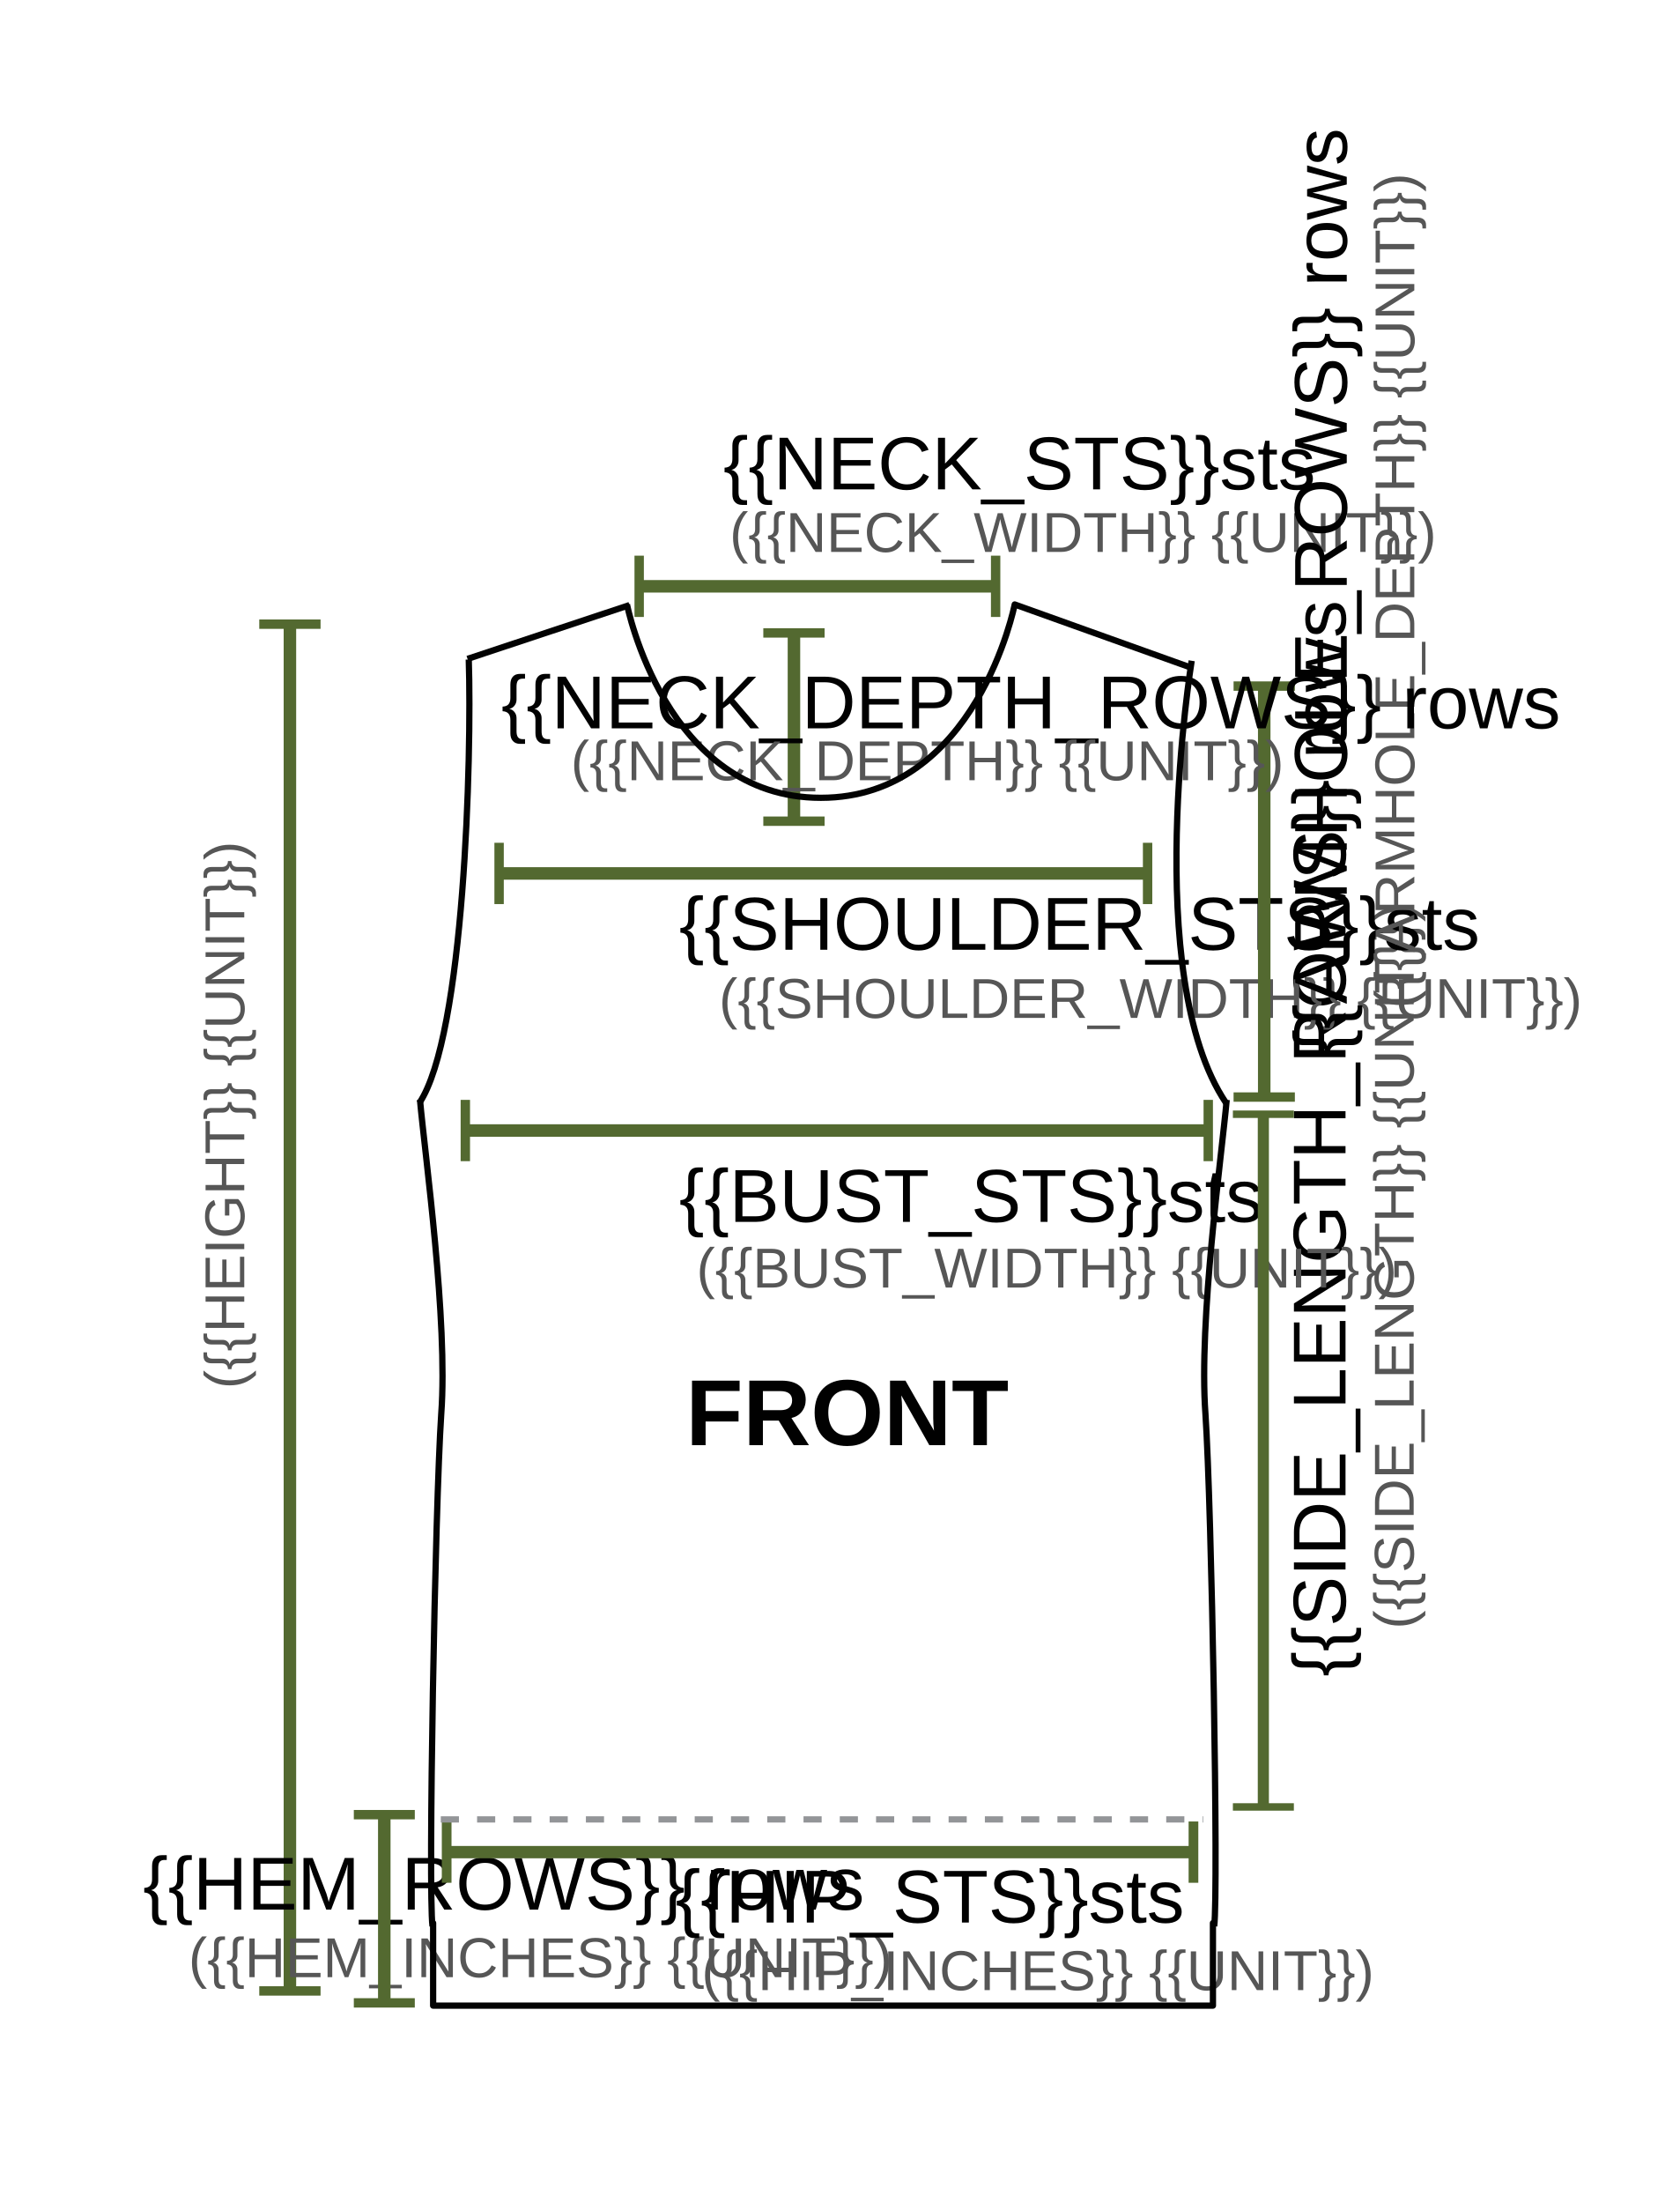
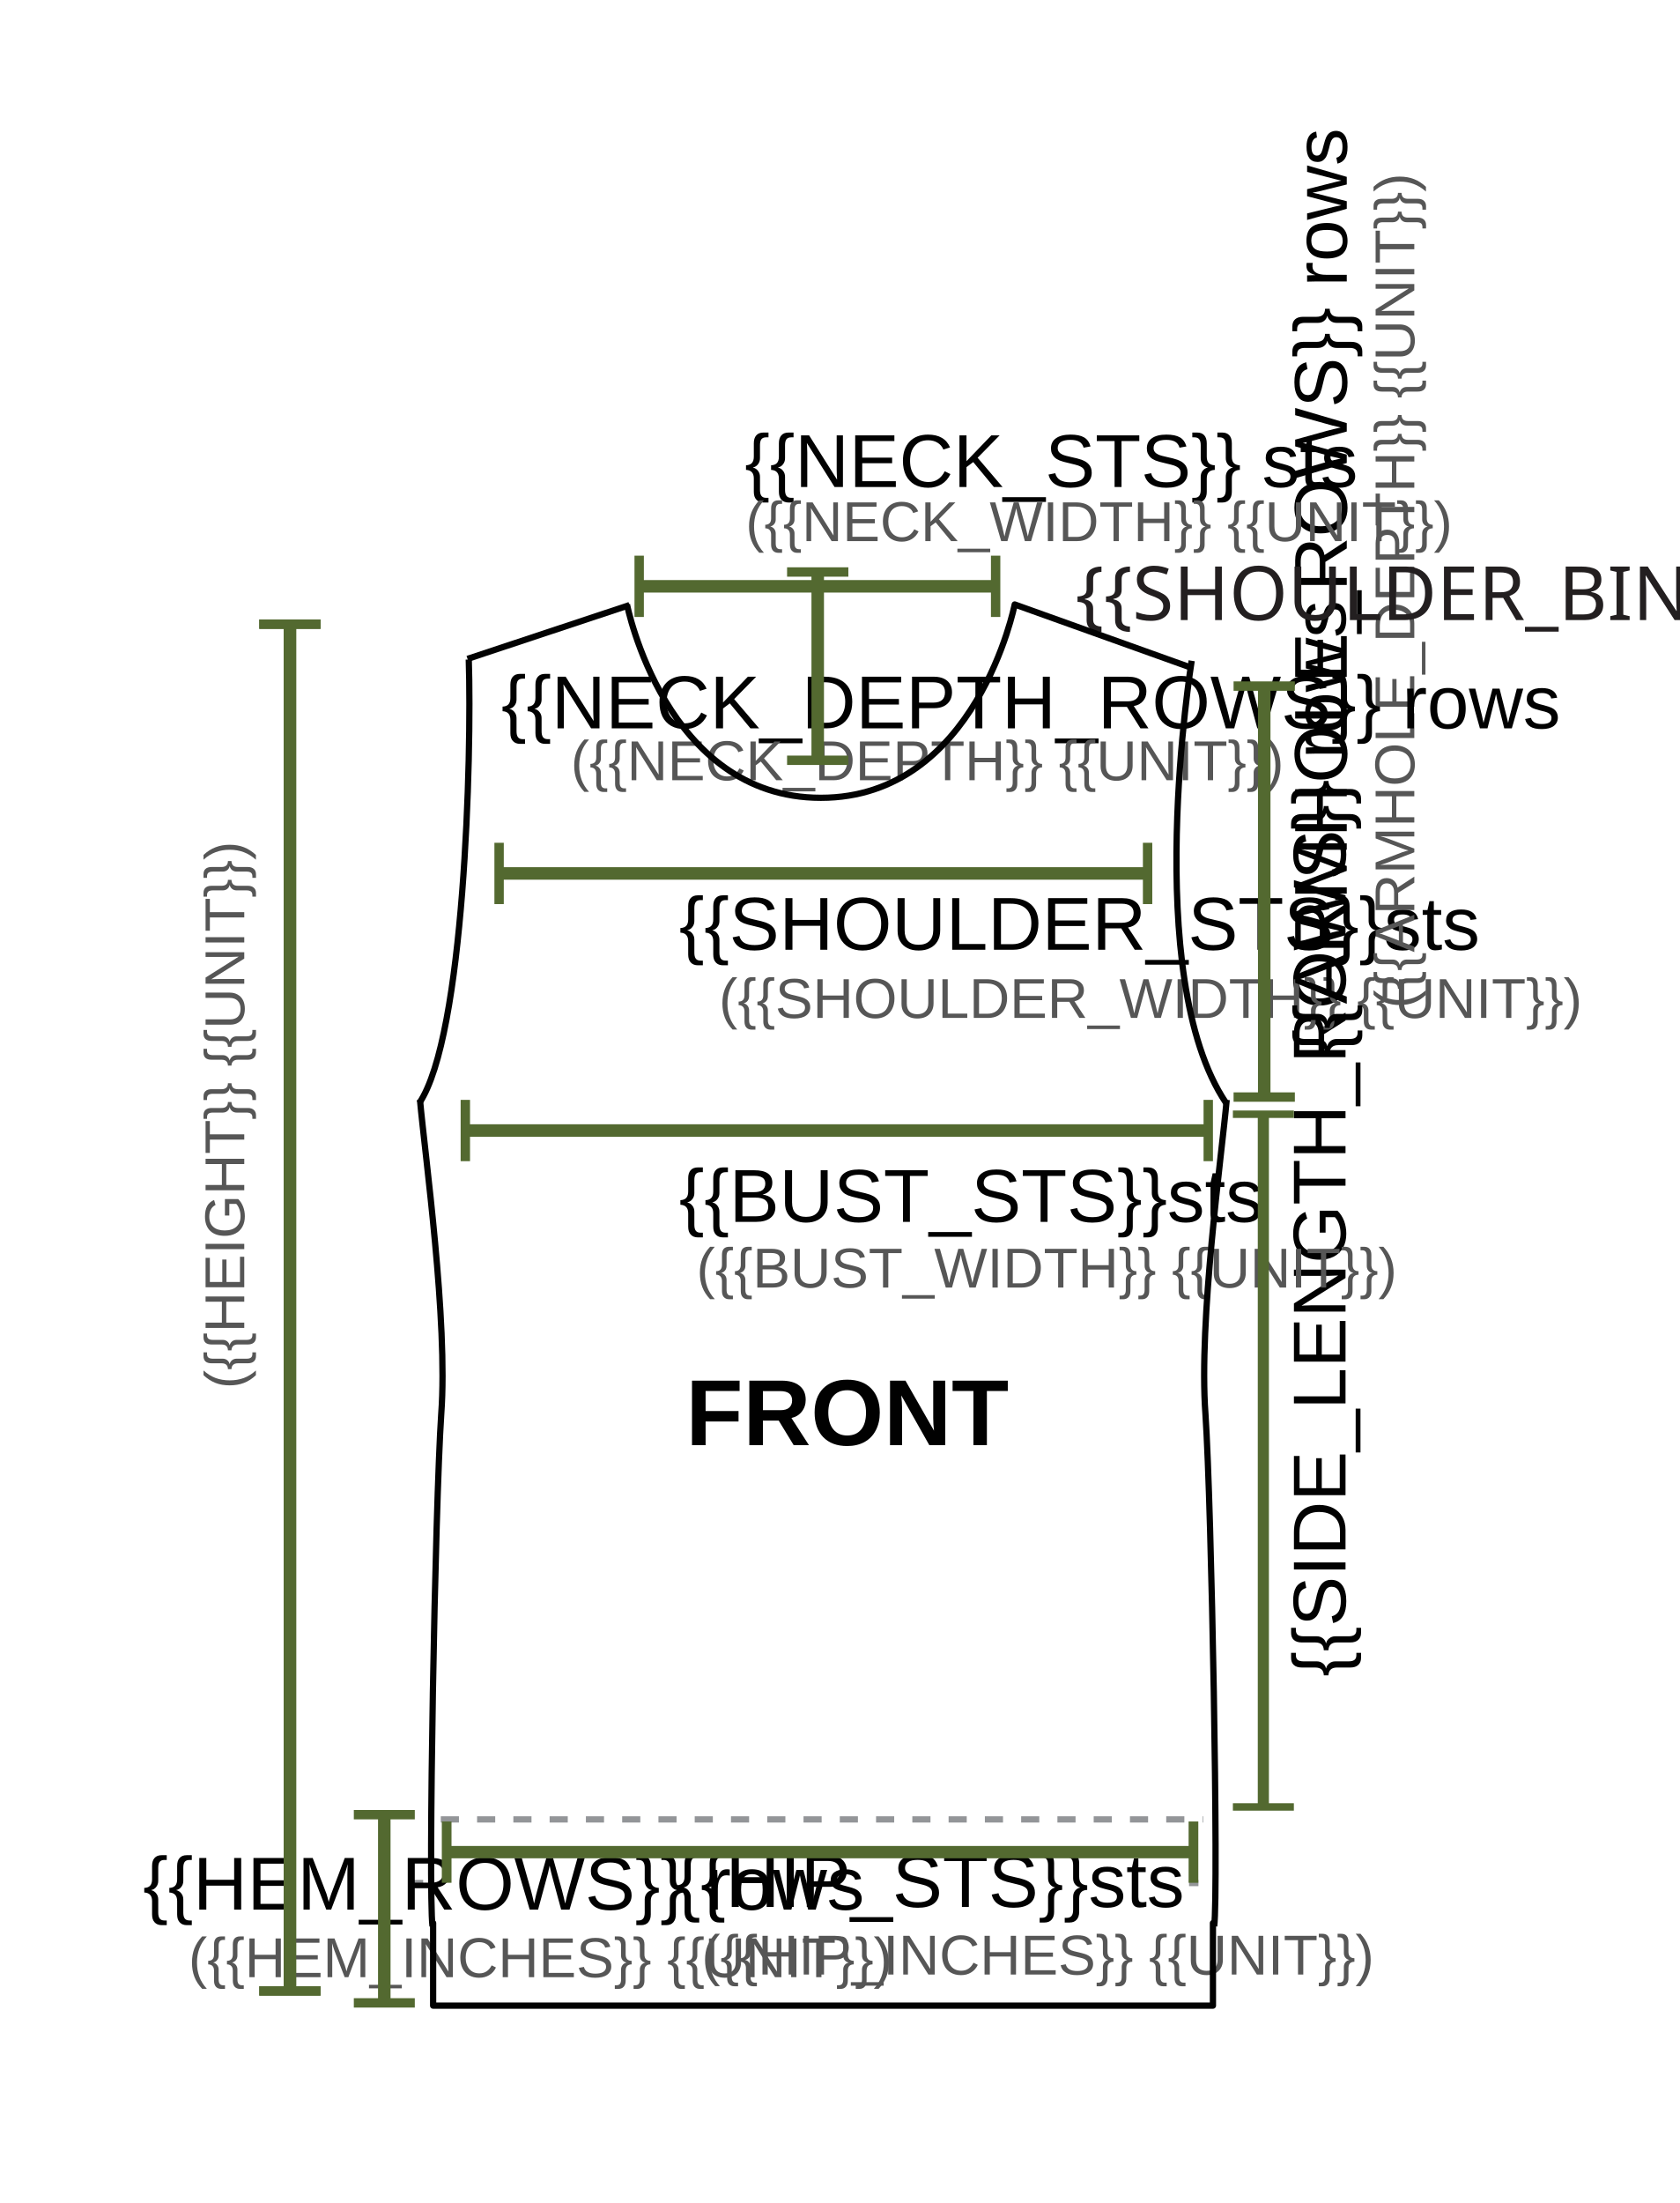
- <svg xmlns="http://www.w3.org/2000/svg" width="3.73in" height="4.89in" viewBox="0 0 268.64 352.18">
-   <g id="back-measurement">
+ <svg xmlns="http://www.w3.org/2000/svg" id="sleeveless" width="3.73in" height="4.89in" viewBox="0 0 268.64 352.18">
+   <g id="PLACEHOLDERS">
    <g isolation="isolate">
      <g isolation="isolate">
        <g isolation="isolate">
          <g isolation="isolate">
            <g isolation="isolate">
              <g isolation="isolate">
                <g isolation="isolate">
                  <text transform="translate(215.16 268.03) rotate(-90)" fill="#010101" font-family="ArialMT, Arial" font-size="12" isolation="isolate">
                    <tspan x="0" y="0">{{SIDE_LENGTH_ROWS}} rows</tspan>
                  </text>
                </g>
              </g>
            </g>
          </g>
        </g>
      </g>
    </g>
-     <g isolation="isolate">
-       <g isolation="isolate">
-         <g isolation="isolate">
-           <g isolation="isolate">
-             <g isolation="isolate">
-               <g isolation="isolate">
-                 <g isolation="isolate">
-                   <text transform="translate(226.06 260.43) rotate(-90)" fill="#565656" font-family="ArialMT, Arial" font-size="9" isolation="isolate">
-                     <tspan x="0" y="0">({{SIDE_LENGTH}} {{UNIT}})</tspan>
-                   </text>
-                 </g>
-               </g>
-             </g>
-           </g>
-         </g>
-       </g>
-     </g>
+     <g id="HEIGHT_UNIT">
+       <g isolation="isolate">
+         <g isolation="isolate">
+           <g isolation="isolate">
+             <g isolation="isolate">
+               <g isolation="isolate">
+                 <g isolation="isolate">
+                   <g isolation="isolate">
+                     <text transform="translate(39.06 222.03) rotate(-90)" fill="#565656" font-family="ArialMT, Arial" font-size="9" isolation="isolate">
+                       <tspan x="0" y="0">({{HEIGHT}} {{UNIT}})</tspan>
+                     </text>
+                   </g>
+                 </g>
+               </g>
+             </g>
+           </g>
+         </g>
+       </g>
+     </g>
+     <g id="BUST_STS" isolation="isolate">
+       <g isolation="isolate">
+         <g isolation="isolate">
+           <g isolation="isolate">
+             <g isolation="isolate">
+               <g isolation="isolate">
+                 <g isolation="isolate">
+                   <g isolation="isolate">
+                     <text transform="translate(105.26 195.33)" fill="#010101" font-family="ArialMT, Arial" font-size="12" isolation="isolate">
+                       <tspan x="0" y="0" xml:space="preserve"> {{BUST_STS}}sts</tspan>
+                     </text>
+                   </g>
+                 </g>
+               </g>
+             </g>
+           </g>
+         </g>
+       </g>
+     </g>
+     <g id="BUST_UNIT">
+       <g isolation="isolate">
+         <g isolation="isolate">
+           <g isolation="isolate">
+             <g isolation="isolate">
+               <g isolation="isolate">
+                 <g isolation="isolate">
+                   <g isolation="isolate">
+                     <text transform="translate(111.36 205.83)" fill="#565656" font-family="ArialMT, Arial" font-size="9" isolation="isolate">
+                       <tspan x="0" y="0">({{BUST_WIDTH}} {{UNIT}})</tspan>
+                     </text>
+                   </g>
+                 </g>
+               </g>
+             </g>
+           </g>
+         </g>
+       </g>
+     </g>
+     <g id="CROSS_SHOULDER_UNIT">
+       <g isolation="isolate">
+         <g isolation="isolate">
+           <g isolation="isolate">
+             <g isolation="isolate">
+               <g isolation="isolate">
+                 <g isolation="isolate">
+                   <g isolation="isolate">
+                     <text transform="translate(114.96 162.73)" fill="#565656" font-family="ArialMT, Arial" font-size="9" isolation="isolate">
+                       <tspan x="0" y="0">({{SHOULDER_WIDTH}} {{UNIT}})</tspan>
+                     </text>
+                   </g>
+                 </g>
+               </g>
+             </g>
+           </g>
+         </g>
+       </g>
+     </g>
+     <g id="CROSS_SHOULDER_STS" isolation="isolate">
+       <g isolation="isolate">
+         <g isolation="isolate">
+           <g isolation="isolate">
+             <g isolation="isolate">
+               <g isolation="isolate">
+                 <g isolation="isolate">
+                   <g isolation="isolate">
+                     <text transform="translate(105.26 151.83)" fill="#010101" font-family="ArialMT, Arial" font-size="12" isolation="isolate">
+                       <tspan x="0" y="0" xml:space="preserve"> {{SHOULDER_STS}}sts</tspan>
+                     </text>
+                   </g>
+                 </g>
+               </g>
+             </g>
+           </g>
+         </g>
+       </g>
+     </g>
+     <g id="ARMHOLE" isolation="isolate">
+       <g isolation="isolate">
+         <g isolation="isolate">
+           <g isolation="isolate">
+             <g isolation="isolate">
+               <g isolation="isolate">
+                 <g isolation="isolate">
+                   <g isolation="isolate">
+                     <text transform="translate(215.36 168.53) rotate(-90)" fill="#010101" font-family="ArialMT, Arial" font-size="12" isolation="isolate">
+                       <tspan x="0" y="0">{{ARMHOLE_ROWS}} rows</tspan>
+                     </text>
+                   </g>
+                 </g>
+               </g>
+             </g>
+           </g>
+         </g>
+         <g isolation="isolate">
+           <g isolation="isolate">
+             <g isolation="isolate">
+               <g isolation="isolate">
+                 <g isolation="isolate">
+                   <g isolation="isolate">
+                     <text transform="translate(226.16 161.23) rotate(-90)" fill="#565656" font-family="ArialMT, Arial" font-size="9" isolation="isolate">
+                       <tspan x="0" y="0">({{ARMHOLE_DEPTH}} {{UNIT}})</tspan>
+                     </text>
+                   </g>
+                 </g>
+               </g>
+             </g>
+           </g>
+         </g>
+       </g>
+     </g>
+     <g id="HIP_MEASUREMENT" isolation="isolate">
+       <g isolation="isolate">
+         <g isolation="isolate">
+           <g isolation="isolate">
+             <g isolation="isolate">
+               <g isolation="isolate">
+                 <g isolation="isolate">
+                   <g isolation="isolate">
+                     <text transform="translate(104.68 304.86)" fill="#010101" font-family="ArialMT, Arial" font-size="12" isolation="isolate">
+                       <tspan x="0" y="0" xml:space="preserve"> {{HIP_STS}}sts</tspan>
+                     </text>
+                   </g>
+                 </g>
+               </g>
+             </g>
+           </g>
+         </g>
+         <g isolation="isolate">
+           <g isolation="isolate">
+             <g isolation="isolate">
+               <g isolation="isolate">
+                 <g isolation="isolate">
+                   <g isolation="isolate">
+                     <text transform="translate(104.68 315.66)" fill="#565656" font-family="ArialMT, Arial" font-size="9" isolation="isolate">
+                       <tspan x="0" y="0" xml:space="preserve">   ({{HIP_INCHES}} {{UNIT}})</tspan>
+                     </text>
+                   </g>
+                 </g>
+               </g>
+             </g>
+           </g>
+         </g>
+       </g>
+     </g>
+     <g id="NECK_DEPTH_ROWS" isolation="isolate">
+       <g isolation="isolate">
+         <g isolation="isolate">
+           <g isolation="isolate">
+             <g isolation="isolate">
+               <g isolation="isolate">
+                 <g isolation="isolate">
+                   <g isolation="isolate">
+                     <text transform="translate(80.16 116.43)" fill="#010101" font-family="ArialMT, Arial" font-size="12" isolation="isolate">
+                       <tspan x="0" y="0">{{NECK_DEPTH_ROWS}} rows</tspan>
+                     </text>
+                   </g>
+                 </g>
+               </g>
+             </g>
+           </g>
+         </g>
+       </g>
+     </g>
+     <g id="NECK_DEPTH_UNITS">
+       <g isolation="isolate">
+         <g isolation="isolate">
+           <g isolation="isolate">
+             <g isolation="isolate">
+               <g isolation="isolate">
+                 <g isolation="isolate">
+                   <g isolation="isolate">
+                     <text transform="translate(91.26 124.73)" fill="#565656" font-family="ArialMT, Arial" font-size="9" isolation="isolate">
+                       <tspan x="0" y="0">({{NECK_DEPTH}} {{UNIT}})</tspan>
+                     </text>
+                   </g>
+                 </g>
+               </g>
+             </g>
+           </g>
+         </g>
+       </g>
+     </g>
+     <g id="NECK_WIDTH_ROWS" isolation="isolate">
+       <g isolation="isolate">
+         <g isolation="isolate">
+           <g isolation="isolate">
+             <g isolation="isolate">
+               <g isolation="isolate">
+                 <g isolation="isolate">
+                   <g isolation="isolate">
+                     <text transform="translate(119.09 77.85)" fill="#010101" font-family="ArialMT, Arial" font-size="12" isolation="isolate">
+                       <tspan x="0" y="0">{{NECK_STS}} sts</tspan>
+                     </text>
+                   </g>
+                 </g>
+               </g>
+             </g>
+           </g>
+         </g>
+       </g>
+     </g>
+     <g id="NECK_WIDTH_UNITS">
+       <g isolation="isolate">
+         <g isolation="isolate">
+           <g isolation="isolate">
+             <g isolation="isolate">
+               <g isolation="isolate">
+                 <g isolation="isolate">
+                   <g isolation="isolate">
+                     <text transform="translate(119.22 86.5)" fill="#565656" font-family="ArialMT, Arial" font-size="9" isolation="isolate">
+                       <tspan x="0" y="0">({{NECK_WIDTH}} {{UNIT}})</tspan>
+                     </text>
+                   </g>
+                 </g>
+               </g>
+             </g>
+           </g>
+         </g>
+       </g>
+     </g>
+     <line x1="70.49" y1="290.86" x2="192.39" y2="290.86" fill="none" stroke="#939598" stroke-dasharray="2.9 2.9" stroke-miterlimit="10" />
+     <line x1="66.17" y1="301.03" x2="67.67" y2="301.03" fill="none" stroke="#939598" stroke-miterlimit="10" />
+     <line x1="190.14" y1="301.03" x2="191.64" y2="301.03" fill="none" stroke="#939598" stroke-miterlimit="10" />
+     <g id="HEIGHT_LINE">
+       <line x1="46.36" y1="318.23" x2="46.36" y2="99.83" fill="none" stroke="#536930" stroke-miterlimit="10" stroke-width="2" />
+       <rect x="41.46" y="317.53" width="9.8" height="1.5" fill="#536930" />
+       <rect x="41.46" y="99.03" width="9.8" height="1.5" fill="#536930" />
+     </g>
+     <g id="HEM_MEASUREMENT" isolation="isolate">
+       <g isolation="isolate">
+         <g isolation="isolate">
+           <g isolation="isolate">
+             <g isolation="isolate">
+               <g isolation="isolate">
+                 <g isolation="isolate">
+                   <g isolation="isolate">
+                     <text transform="translate(19.53 305.28)" fill="#010101" font-family="ArialMT, Arial" font-size="12" isolation="isolate">
+                       <tspan x="0" y="0" xml:space="preserve"> {{HEM_ROWS}} rows</tspan>
+                     </text>
+                   </g>
+                 </g>
+               </g>
+             </g>
+           </g>
+         </g>
+         <g isolation="isolate">
+           <g isolation="isolate">
+             <g isolation="isolate">
+               <g isolation="isolate">
+                 <g isolation="isolate">
+                   <g isolation="isolate">
+                     <text transform="translate(15.13 316.08)" fill="#565656" font-family="ArialMT, Arial" font-size="9" isolation="isolate">
+                       <tspan x="0" y="0" xml:space="preserve">      ({{HEM_INCHES}} {{UNIT}})</tspan>
+                     </text>
+                   </g>
+                 </g>
+               </g>
+             </g>
+           </g>
+         </g>
+       </g>
+     </g>
+     <text transform="translate(171.96 99.13)" fill="#231f20" font-family="MyriadPro-Regular, 'Myriad Pro'" font-size="12">
+       <tspan x="0" y="0">{{SHOULDER_BINDOFF_S</tspan>
+       <tspan x="125.73" y="0" letter-spacing="0em">T</tspan>
+       <tspan x="131.63" y="0">S}} sts</tspan>
+     </text>
+   </g>
+   <g id="LINES_FRONT">
    <g id="NECKWIDTH">
      <line x1="102.26" y1="93.73" x2="159.26" y2="93.73" fill="none" stroke="#536930" stroke-miterlimit="10" stroke-width="2" />
      <rect x="101.46" y="88.83" width="1.5" height="9.8" fill="#536930" />
      <rect x="158.46" y="88.83" width="1.5" height="9.8" fill="#536930" />
    </g>
-     <g id="HEIGHT_LINE">
-       <line x1="46.36" y1="318.23" x2="46.36" y2="99.83" fill="none" stroke="#536930" stroke-miterlimit="10" stroke-width="2" />
-       <rect x="41.46" y="317.53" width="9.8" height="1.5" fill="#536930" />
-       <rect x="41.46" y="99.03" width="9.8" height="1.5" fill="#536930" />
-     </g>
-     <g id="HEIGHT_UNIT">
-       <g isolation="isolate">
-         <g isolation="isolate">
-           <g isolation="isolate">
-             <g isolation="isolate">
-               <g isolation="isolate">
-                 <g isolation="isolate">
-                   <g isolation="isolate">
-                     <text transform="translate(39.06 222.03) rotate(-90)" fill="#565656" font-family="ArialMT, Arial" font-size="9" isolation="isolate">
-                       <tspan x="0" y="0">({{HEIGHT}} {{UNIT}})</tspan>
-                     </text>
-                   </g>
-                 </g>
-               </g>
-             </g>
-           </g>
-         </g>
-       </g>
-     </g>
-     <g id="BUST_STS" isolation="isolate">
-       <g isolation="isolate">
-         <g isolation="isolate">
-           <g isolation="isolate">
-             <g isolation="isolate">
-               <g isolation="isolate">
-                 <g isolation="isolate">
-                   <g isolation="isolate">
-                     <text transform="translate(105.26 195.33)" fill="#010101" font-family="ArialMT, Arial" font-size="12" isolation="isolate">
-                       <tspan x="0" y="0" xml:space="preserve"> {{BUST_STS}}sts</tspan>
-                     </text>
-                   </g>
-                 </g>
-               </g>
-             </g>
-           </g>
-         </g>
-       </g>
-     </g>
-     <g id="HEM_MEASUREMENT" isolation="isolate">
-       <g isolation="isolate">
-         <g isolation="isolate">
-           <g isolation="isolate">
-             <g isolation="isolate">
-               <g isolation="isolate">
-                 <g isolation="isolate">
-                   <g isolation="isolate">
-                     <text transform="translate(19.53 305.28)" fill="#010101" font-family="ArialMT, Arial" font-size="12" isolation="isolate">
-                       <tspan x="0" y="0" xml:space="preserve"> {{HEM_ROWS}} rows</tspan>
-                     </text>
-                   </g>
-                 </g>
-               </g>
-             </g>
-           </g>
-         </g>
-         <g isolation="isolate">
-           <g isolation="isolate">
-             <g isolation="isolate">
-               <g isolation="isolate">
-                 <g isolation="isolate">
-                   <g isolation="isolate">
-                     <text transform="translate(15.13 316.08)" fill="#565656" font-family="ArialMT, Arial" font-size="9" isolation="isolate">
-                       <tspan x="0" y="0" xml:space="preserve">      ({{HEM_INCHES}} {{UNIT}})</tspan>
-                     </text>
-                   </g>
-                 </g>
-               </g>
-             </g>
-           </g>
-         </g>
-       </g>
-     </g>
-     <g id="BUST_UNIT">
-       <g isolation="isolate">
-         <g isolation="isolate">
-           <g isolation="isolate">
-             <g isolation="isolate">
-               <g isolation="isolate">
-                 <g isolation="isolate">
-                   <g isolation="isolate">
-                     <text transform="translate(111.36 205.83)" fill="#565656" font-family="ArialMT, Arial" font-size="9" isolation="isolate">
-                       <tspan x="0" y="0">({{BUST_WIDTH}} {{UNIT}})</tspan>
-                     </text>
-                   </g>
-                 </g>
-               </g>
-             </g>
-           </g>
-         </g>
-       </g>
-     </g>
    <g id="BUST_LINE">
      <line x1="74.46" y1="180.73" x2="193.26" y2="180.73" fill="none" stroke="#536930" stroke-miterlimit="10" stroke-width="2" />
      <rect x="73.66" y="175.83" width="1.5" height="9.8" fill="#536930" />
      <rect x="192.46" y="175.83" width="1.5" height="9.8" fill="#536930" />
    </g>
    <g id="HEM_BAND_TOP_LINE">
      <line x1="71.33" y1="296.09" x2="190.85" y2="296.09" fill="none" stroke="#536930" stroke-miterlimit="10" stroke-width="1.97" />
      <rect x="70.65" y="291.19" width="1.55" height="9.8" fill="#536930" />
      <rect x="190.07" y="291.19" width="1.55" height="9.8" fill="#536930" />
    </g>
-     <g id="CROSS_SHOULDER_UNIT">
-       <g isolation="isolate">
-         <g isolation="isolate">
-           <g isolation="isolate">
-             <g isolation="isolate">
-               <g isolation="isolate">
-                 <g isolation="isolate">
-                   <g isolation="isolate">
-                     <text transform="translate(114.96 162.73)" fill="#565656" font-family="ArialMT, Arial" font-size="9" isolation="isolate">
-                       <tspan x="0" y="0">({{SHOULDER_WIDTH}} {{UNIT}})</tspan>
-                     </text>
-                   </g>
-                 </g>
-               </g>
-             </g>
-           </g>
-         </g>
-       </g>
-     </g>
-     <g id="CROSS_SHOULDER_STS" isolation="isolate">
-       <g isolation="isolate">
-         <g isolation="isolate">
-           <g isolation="isolate">
-             <g isolation="isolate">
-               <g isolation="isolate">
-                 <g isolation="isolate">
-                   <g isolation="isolate">
-                     <text transform="translate(105.26 151.83)" fill="#010101" font-family="ArialMT, Arial" font-size="12" isolation="isolate">
-                       <tspan x="0" y="0" xml:space="preserve"> {{SHOULDER_STS}}sts</tspan>
-                     </text>
-                   </g>
-                 </g>
-               </g>
-             </g>
-           </g>
-         </g>
-       </g>
-     </g>
    <g id="CROSS_SHOULDER">
      <line x1="79.76" y1="139.63" x2="183.46" y2="139.63" fill="none" stroke="#536930" stroke-miterlimit="10" stroke-width="2" />
      <rect x="79.06" y="134.73" width="1.5" height="9.8" fill="#536930" />
      <rect x="182.76" y="134.73" width="1.5" height="9.8" fill="#536930" />
    </g>
-     <g id="NECK_WIDTH_STS" isolation="isolate">
-       <g isolation="isolate">
-         <g isolation="isolate">
-           <g isolation="isolate">
-             <g isolation="isolate">
-               <g isolation="isolate">
-                 <g isolation="isolate">
-                   <g isolation="isolate">
-                     <text transform="translate(115.66 78.23)" fill="#010101" font-family="ArialMT, Arial" font-size="12" isolation="isolate">
-                       <tspan x="0" y="0">{{NECK_STS}}sts</tspan>
-                     </text>
-                   </g>
-                 </g>
-               </g>
-             </g>
-           </g>
-         </g>
-       </g>
-     </g>
-     <g id="NECK_WIDTH_UNITS">
-       <g isolation="isolate">
-         <g isolation="isolate">
-           <g isolation="isolate">
-             <g isolation="isolate">
-               <g isolation="isolate">
-                 <g isolation="isolate">
-                   <g isolation="isolate">
-                     <text transform="translate(116.66 88.23)" fill="#565656" font-family="ArialMT, Arial" font-size="9" isolation="isolate">
-                       <tspan x="0" y="0">({{NECK_WIDTH}} {{UNIT}})</tspan>
-                     </text>
-                   </g>
-                 </g>
-               </g>
-             </g>
-           </g>
-         </g>
-       </g>
-     </g>
    <g id="NECK_DEPTH">
-       <line x1="126.96" y1="101.13" x2="126.96" y2="131.23" fill="none" stroke="#536930" stroke-miterlimit="10" stroke-width="2" />
-       <rect x="122.06" y="100.43" width="9.8" height="1.5" fill="#536930" />
-       <rect x="122.06" y="130.53" width="9.8" height="1.5" fill="#536930" />
+       <line x1="130.76" y1="91.39" x2="130.76" y2="121.49" fill="none" stroke="#536930" stroke-miterlimit="10" stroke-width="2" />
+       <rect x="125.86" y="90.69" width="9.8" height="1.5" fill="#536930" />
+       <rect x="125.86" y="120.79" width="9.8" height="1.5" fill="#536930" />
    </g>
    <g id="ARMHOLE_LINE">
      <line x1="202.16" y1="109.63" x2="202.16" y2="175.43" fill="none" stroke="#536930" stroke-miterlimit="10" stroke-width="2" />
      <rect x="197.26" y="108.93" width="9.8" height="1.5" fill="#536930" />
      <rect x="197.26" y="174.63" width="9.8" height="1.5" fill="#536930" />
    </g>
-     <g id="ARMHOLE" isolation="isolate">
-       <g isolation="isolate">
-         <g isolation="isolate">
-           <g isolation="isolate">
-             <g isolation="isolate">
-               <g isolation="isolate">
-                 <g isolation="isolate">
-                   <g isolation="isolate">
-                     <text transform="translate(215.36 168.53) rotate(-90)" fill="#010101" font-family="ArialMT, Arial" font-size="12" isolation="isolate">
-                       <tspan x="0" y="0">{{ARMHOLE_ROWS}} rows</tspan>
-                     </text>
-                   </g>
-                 </g>
-               </g>
-             </g>
-           </g>
-         </g>
-         <g isolation="isolate">
-           <g isolation="isolate">
-             <g isolation="isolate">
-               <g isolation="isolate">
-                 <g isolation="isolate">
-                   <g isolation="isolate">
-                     <text transform="translate(226.16 161.23) rotate(-90)" fill="#565656" font-family="ArialMT, Arial" font-size="9" isolation="isolate">
-                       <tspan x="0" y="0">({{ARMHOLE_DEPTH}} {{UNIT}})</tspan>
-                     </text>
-                   </g>
-                 </g>
-               </g>
-             </g>
-           </g>
-         </g>
-       </g>
-     </g>
-     <g id="HIP_MEASUREMENT" isolation="isolate">
-       <g isolation="isolate">
-         <g isolation="isolate">
-           <g isolation="isolate">
-             <g isolation="isolate">
-               <g isolation="isolate">
-                 <g isolation="isolate">
-                   <g isolation="isolate">
-                     <text transform="translate(104.68 307.35)" fill="#010101" font-family="ArialMT, Arial" font-size="12" isolation="isolate">
-                       <tspan x="0" y="0" xml:space="preserve"> {{HIP_STS}}sts</tspan>
-                     </text>
-                   </g>
-                 </g>
-               </g>
-             </g>
-           </g>
-         </g>
-         <g isolation="isolate">
-           <g isolation="isolate">
-             <g isolation="isolate">
-               <g isolation="isolate">
-                 <g isolation="isolate">
-                   <g isolation="isolate">
-                     <text transform="translate(104.68 318.15)" fill="#565656" font-family="ArialMT, Arial" font-size="9" isolation="isolate">
-                       <tspan x="0" y="0" xml:space="preserve">   ({{HIP_INCHES}} {{UNIT}})</tspan>
-                     </text>
-                   </g>
-                 </g>
-               </g>
-             </g>
-           </g>
-         </g>
-       </g>
-     </g>
-     <g id="NECK_DEPTH_ROWS" isolation="isolate">
-       <g isolation="isolate">
-         <g isolation="isolate">
-           <g isolation="isolate">
-             <g isolation="isolate">
-               <g isolation="isolate">
-                 <g isolation="isolate">
-                   <g isolation="isolate">
-                     <text transform="translate(80.16 116.43)" fill="#010101" font-family="ArialMT, Arial" font-size="12" isolation="isolate">
-                       <tspan x="0" y="0">{{NECK_DEPTH_ROWS}} rows</tspan>
-                     </text>
-                   </g>
-                 </g>
-               </g>
-             </g>
-           </g>
-         </g>
-       </g>
-     </g>
-     <g id="NECK_DEPTH_UNITS">
-       <g isolation="isolate">
-         <g isolation="isolate">
-           <g isolation="isolate">
-             <g isolation="isolate">
-               <g isolation="isolate">
-                 <g isolation="isolate">
-                   <g isolation="isolate">
-                     <text transform="translate(91.26 124.73)" fill="#565656" font-family="ArialMT, Arial" font-size="9" isolation="isolate">
-                       <tspan x="0" y="0">({{NECK_DEPTH}} {{UNIT}})</tspan>
-                     </text>
-                   </g>
-                 </g>
-               </g>
-             </g>
-           </g>
-         </g>
-       </g>
-     </g>
-     <line x1="70.49" y1="290.86" x2="192.39" y2="290.86" fill="none" stroke="#939598" stroke-dasharray="2.9 2.9" stroke-miterlimit="10" />
    <g id="NECK_DEPTH-2">
      <line x1="61.45" y1="290.1" x2="61.45" y2="320.19" fill="none" stroke="#536930" stroke-miterlimit="10" stroke-width="2" />
      <rect x="56.58" y="289.35" width="9.75" height="1.5" fill="#536930" />
      <rect x="56.58" y="319.44" width="9.75" height="1.5" fill="#536930" />
    </g>
    <g id="SIDE_SEAM">
      <line x1="202.02" y1="178.12" x2="202.02" y2="288.86" fill="none" stroke="#536930" stroke-miterlimit="10" stroke-width="1.78" />
      <rect x="197.15" y="177.53" width="9.75" height="1.19" fill="#536930" />
      <rect x="197.15" y="288.27" width="9.75" height="1.19" fill="#536930" />
    </g>
+     <g id="HEIGHT_LINE-2">
+       <line x1="46.36" y1="318.23" x2="46.36" y2="99.83" fill="none" stroke="#536930" stroke-miterlimit="10" stroke-width="2" />
+       <rect x="41.46" y="317.53" width="9.8" height="1.5" fill="#536930" />
+       <rect x="41.46" y="99.03" width="9.8" height="1.5" fill="#536930" />
+     </g>
  </g>
-   <g id="round_body_only">
-     <g id="back">
-       <polyline points="69.26 307.43 69.26 320.63 193.96 320.63 193.96 307.43" fill="none" stroke="#020202" stroke-linecap="round" stroke-linejoin="round" />
-       <path d="M67.16,175.83c.8,8.9,4.5,35.3,3.4,50.2-1,14.9-2.1,76.3-1.4,81.9" fill="none" stroke="#020202" />
-       <path d="M196.16,175.83c-.8,8.9-4.5,35.3-3.4,50.2,1,14.9,2.1,76.3,1.4,81.9" fill="none" stroke="#020202" />
-       <path d="M74.96,105.43c.5,15.6-.7,60.2-7.9,70.9" fill="none" stroke="#020202" stroke-linejoin="round" />
-       <path d="M190.56,105.63s-8.2,50.4,5.5,70.7" fill="none" stroke="#020202" stroke-linejoin="round" />
-       <path d="M100.26,96.63s6.1,30.91,31,30.91,31-30.91,31-30.91l28.2,10.1" fill="none" stroke="#020202" stroke-linejoin="round" />
-     </g>
-     <line x1="74.76" y1="105.33" x2="100.66" y2="96.73" fill="none" stroke="#020202" stroke-linejoin="round" />
+   <g id="bodies">
+     <g id="straight_round">
+       <g id="back">
+         <polyline points="69.26 307.43 69.26 320.63 193.96 320.63 193.96 307.43" fill="none" stroke="#020202" stroke-linecap="round" stroke-linejoin="round" />
+         <path d="M67.16,175.83c.8,8.9,4.5,35.3,3.4,50.2-1,14.9-2.1,76.3-1.4,81.9" fill="none" stroke="#020202" />
+         <path d="M196.16,175.83c-.8,8.9-4.5,35.3-3.4,50.2,1,14.9,2.1,76.3,1.4,81.9" fill="none" stroke="#020202" />
+         <path d="M74.96,105.43c.5,15.6-.7,60.2-7.9,70.9" fill="none" stroke="#020202" stroke-linejoin="round" />
+         <path d="M190.56,105.63s-8.2,50.4,5.5,70.7" fill="none" stroke="#020202" stroke-linejoin="round" />
+         <path d="M100.26,96.63s6.1,30.91,31,30.91,31-30.91,31-30.91l28.2,10.1" fill="none" stroke="#020202" stroke-linejoin="round" />
+       </g>
+       <line x1="74.76" y1="105.33" x2="100.66" y2="96.73" fill="none" stroke="#020202" stroke-linejoin="round" />
+     </g>
    <g isolation="isolate">
      <g isolation="isolate">
        <g isolation="isolate">
          <g isolation="isolate">
            <g isolation="isolate">
              <g isolation="isolate">
                <g isolation="isolate">
                  <text transform="translate(109.66 231.03)" fill="#010101" font-family="Arial-BoldMT, Arial" font-size="15" font-weight="700" isolation="isolate">
                    <tspan x="0" y="0">FRONT</tspan>
                  </text>
                </g>
              </g>
            </g>
          </g>
        </g>
      </g>
    </g>
  </g>
</svg>
